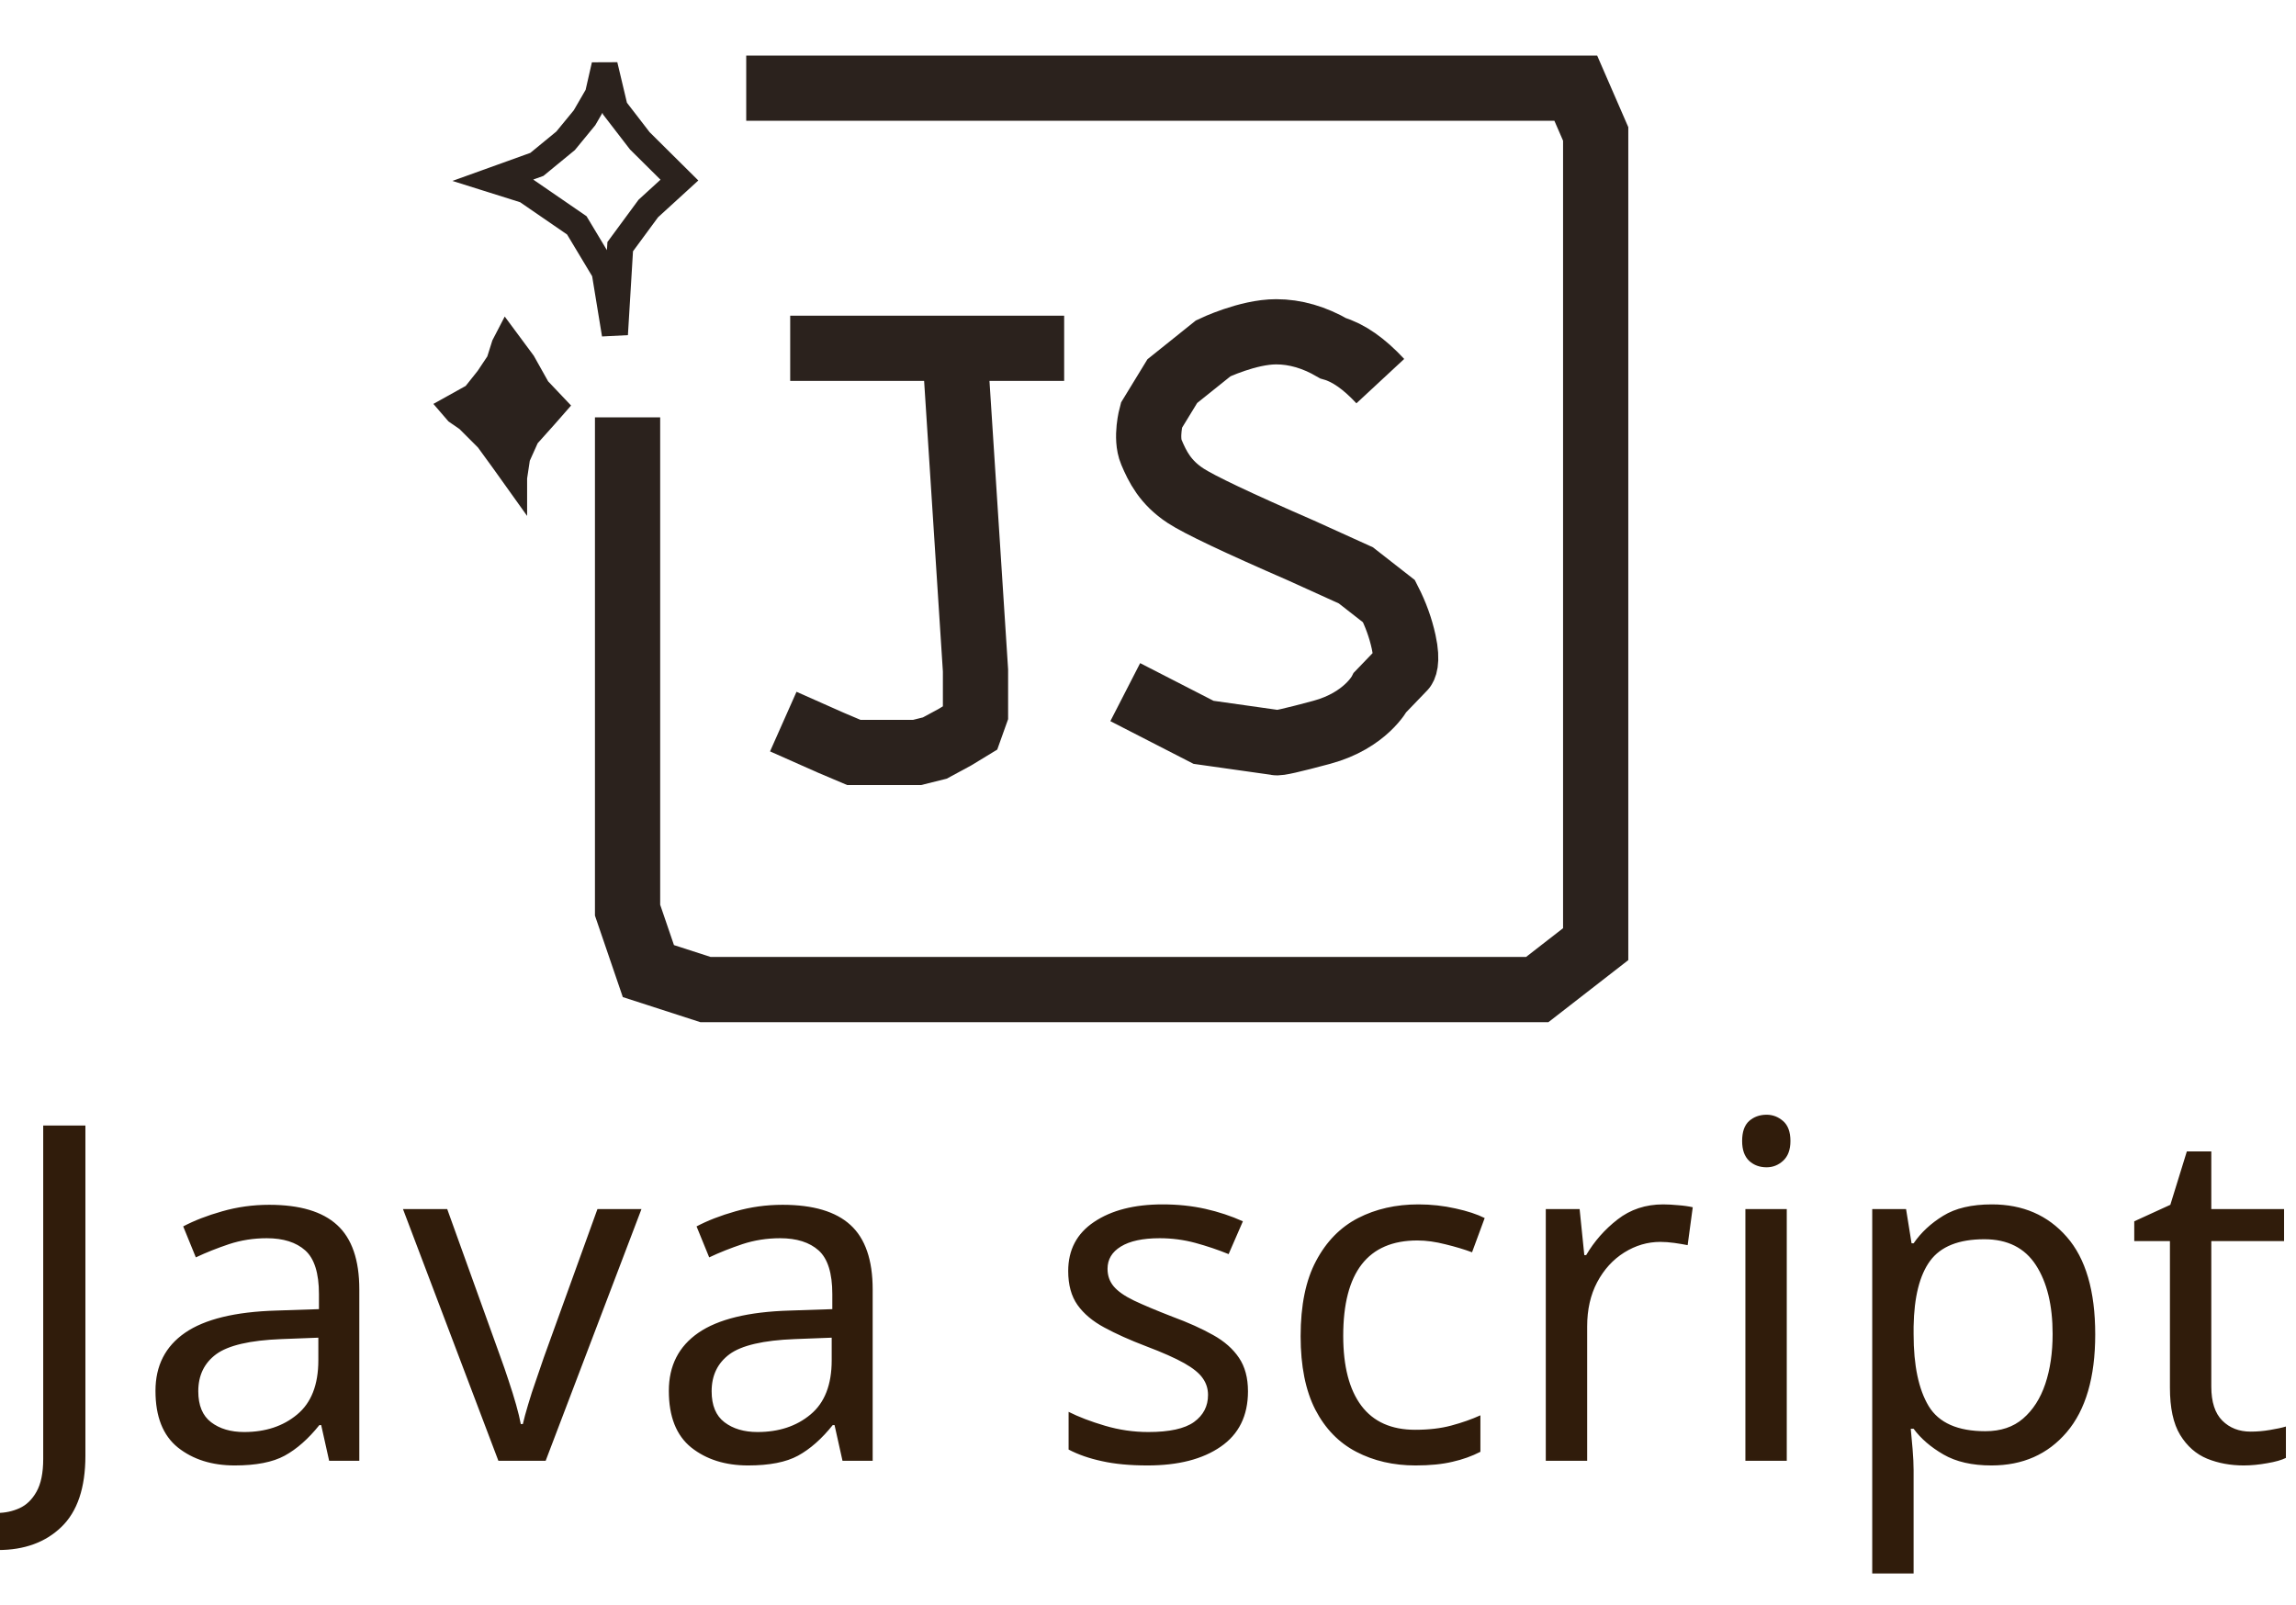
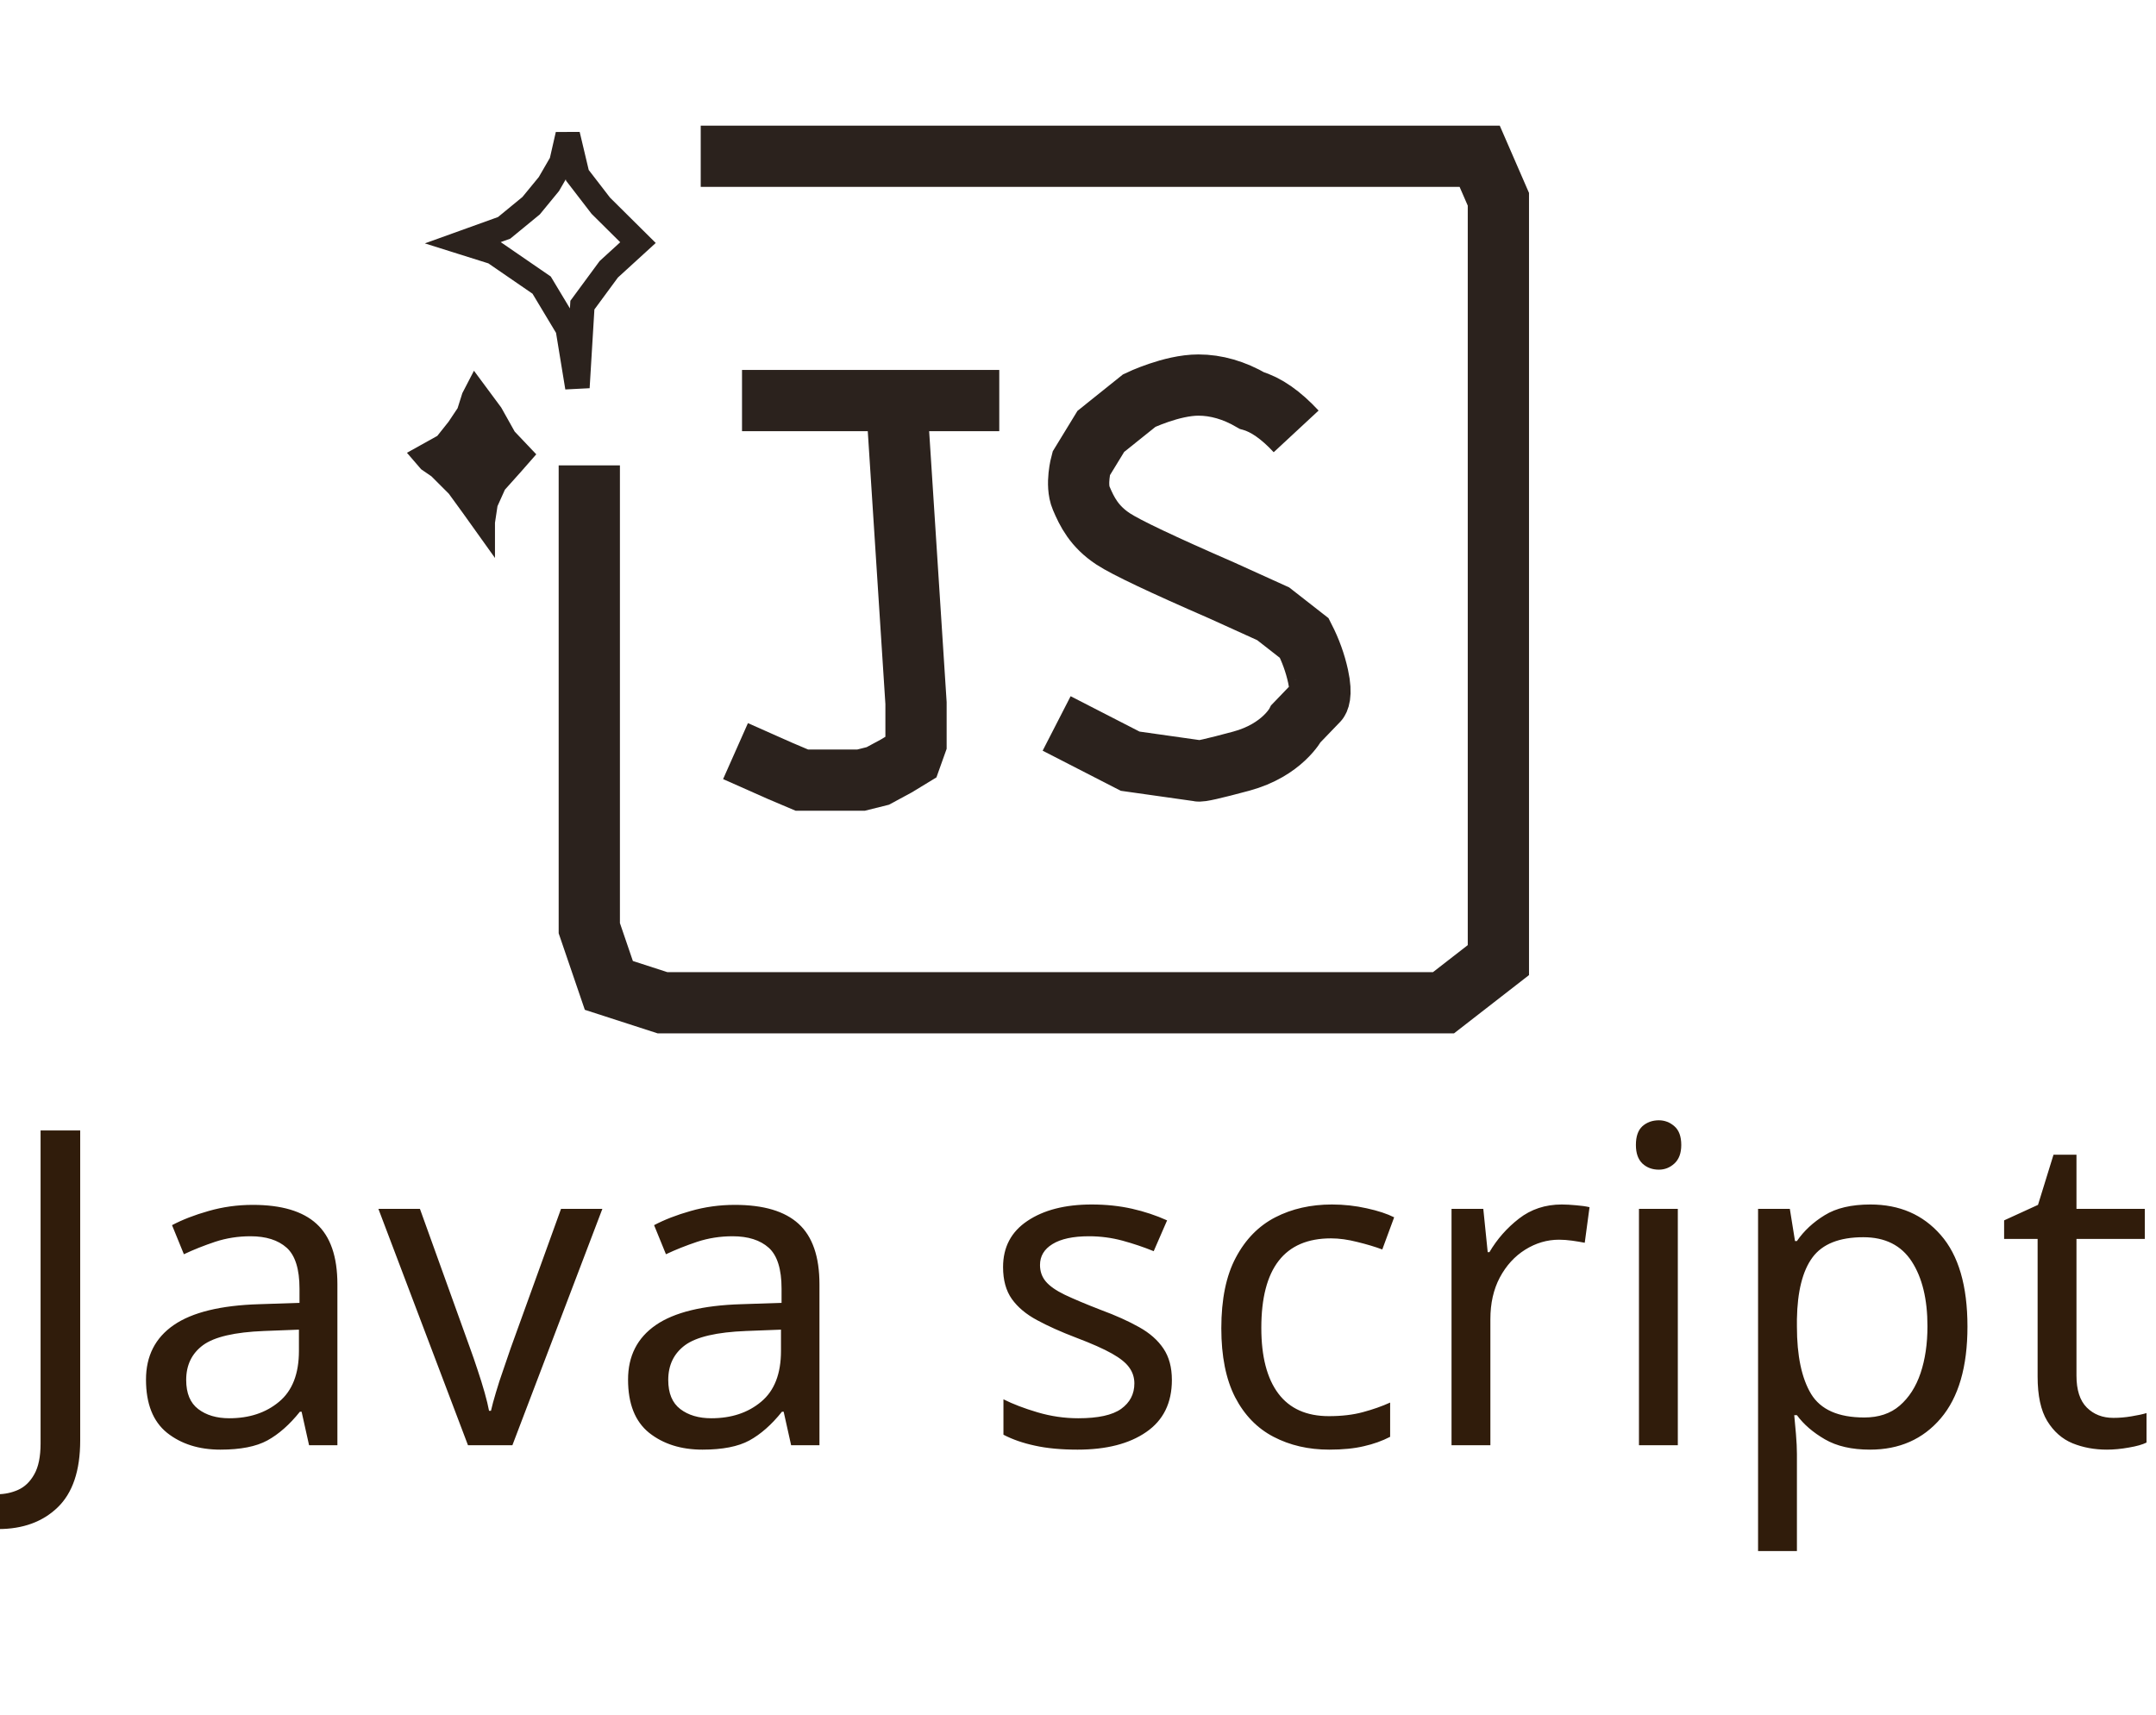
- <svg xmlns="http://www.w3.org/2000/svg" width="176px" height="123px" viewBox="0 0 176 123" version="1.1">
+ <svg xmlns="http://www.w3.org/2000/svg" width="176px" height="140px" viewBox="0 0 176 140" version="1.1">
  <g id="Page-1" stroke="none" stroke-width="1" fill="none" fill-rule="evenodd">
-     <g id="Group-64" transform="translate(0, 5)">
-       <g id="Group-32" transform="translate(34, 0)" stroke="#2B221D">
-         <polyline id="Path-188" stroke-width="5" points="14.106 26.997 14.106 64.785 15.702 69.456 20.079 70.872 83.837 70.872 88.317 67.391 88.317 5.27 86.791 1.76 23.202 1.76" />
-         <polygon id="Path-189" stroke-width="2" points="12.347 0 11.832 2.257 10.807 4.028 9.356 5.796 7.154 7.604 3.81 8.808 6.312 9.595 10.215 12.278 12.347 15.828 13.135 20.636 13.542 13.912 15.696 10.986 18.08 8.808 15.044 5.796 13.135 3.317" />
-         <path d="M0,26.107 L2.027,24.979 L3.018,23.733 L3.81,22.546 L4.206,21.289 L4.765,20.211 L6.495,22.546 L7.609,24.534 L9.1,26.107 L8.165,27.173 L6.791,28.708 L6.127,30.185 L5.906,31.649 C5.906,32.546 5.906,32.995 5.906,32.995 C5.906,32.995 5.34,32.202 4.206,30.617 L3.018,28.983 C2.035,28 1.543,27.508 1.543,27.508 C1.543,27.508 1.268,27.319 0.717,26.94 L0,26.107 Z" id="Path-190" fill="#2B221D" />
-         <polyline id="Path-191" stroke-width="5" points="26.573 21.705 38.986 21.705 47.573 21.705" />
-         <polyline id="Path-192" stroke-width="5" points="39.182 21.705 40.777 46.407 40.777 49.706 40.387 50.798 39.182 51.531 37.658 52.354 36.294 52.694 33.742 52.694 31.456 52.694 29.673 51.938 26.042 50.326" />
-         <path d="M52.256,48.068 C56.257,50.122 58.257,51.149 58.257,51.149 C58.257,51.149 60.113,51.411 63.826,51.937 C63.906,52.017 65.069,51.754 67.317,51.149 C70.689,50.24 71.808,48.068 71.808,48.068 C71.808,48.068 73.596,46.209 73.596,46.209 C73.596,46.209 73.949,45.813 73.596,44.21 C73.362,43.142 72.987,42.105 72.473,41.098 C70.78,39.775 69.934,39.114 69.934,39.114 C69.934,39.114 68.526,38.476 65.712,37.199 C60.861,35.087 57.915,33.689 56.875,33.005 C55.316,31.98 54.729,30.775 54.26,29.67 C53.791,28.566 54.26,26.846 54.26,26.846 C54.26,26.846 54.795,25.971 55.863,24.222 C57.957,22.544 59.004,21.705 59.004,21.705 C59.004,21.705 61.637,20.439 63.826,20.439 C65.286,20.439 66.742,20.861 68.197,21.705 C69.355,22.038 70.559,22.877 71.808,24.222" id="Path-193" stroke-width="5" />
+     <g id="Group-83">
+       <g id="Group-64" transform="translate(0, 11)">
+         <g id="Group-32" transform="translate(34, 0)" stroke="#2B221D">
+           <polyline id="Path-188" stroke-width="5" points="14.106 26.997 14.106 64.785 15.702 69.456 20.079 70.872 83.837 70.872 88.317 67.391 88.317 5.27 86.791 1.76 23.202 1.76" />
+           <polygon id="Path-189" stroke-width="2" points="12.347 0 11.832 2.257 10.807 4.028 9.356 5.796 7.154 7.604 3.81 8.808 6.312 9.595 10.215 12.278 12.347 15.828 13.135 20.636 13.542 13.912 15.696 10.986 18.08 8.808 15.044 5.796 13.135 3.317" />
+           <path d="M0,26.107 L2.027,24.979 L3.018,23.733 L3.81,22.546 L4.206,21.289 L4.765,20.211 L6.495,22.546 L7.609,24.534 L9.1,26.107 L8.165,27.173 L6.791,28.708 L6.127,30.185 L5.906,31.649 C5.906,32.546 5.906,32.995 5.906,32.995 C5.906,32.995 5.34,32.202 4.206,30.617 L3.018,28.983 C2.035,28 1.543,27.508 1.543,27.508 C1.543,27.508 1.268,27.319 0.717,26.94 L0,26.107 Z" id="Path-190" fill="#2B221D" />
+           <polyline id="Path-191" stroke-width="5" points="26.573 21.705 38.986 21.705 47.573 21.705" />
+           <polyline id="Path-192" stroke-width="5" points="39.182 21.705 40.777 46.407 40.777 49.706 40.387 50.798 39.182 51.531 37.658 52.354 36.294 52.694 33.742 52.694 31.456 52.694 29.673 51.938 26.042 50.326" />
+           <path d="M52.256,48.068 C56.257,50.122 58.257,51.149 58.257,51.149 C58.257,51.149 60.113,51.411 63.826,51.937 C63.906,52.017 65.069,51.754 67.317,51.149 C70.689,50.24 71.808,48.068 71.808,48.068 C71.808,48.068 73.596,46.209 73.596,46.209 C73.596,46.209 73.949,45.813 73.596,44.21 C73.362,43.142 72.987,42.105 72.473,41.098 C70.78,39.775 69.934,39.114 69.934,39.114 C69.934,39.114 68.526,38.476 65.712,37.199 C60.861,35.087 57.915,33.689 56.875,33.005 C55.316,31.98 54.729,30.775 54.26,29.67 C53.791,28.566 54.26,26.846 54.26,26.846 C54.26,26.846 54.795,25.971 55.863,24.222 C57.957,22.544 59.004,21.705 59.004,21.705 C59.004,21.705 61.637,20.439 63.826,20.439 C65.286,20.439 66.742,20.861 68.197,21.705 C69.355,22.038 70.559,22.877 71.808,24.222" id="Path-193" stroke-width="5" />
+         </g>
+         <text id="Java-script" font-family="BobbyJonesSoft-Regular, Bobby Jones Soft" font-size="36" font-weight="normal" letter-spacing="0.434" fill="#301C0B">
+           <tspan x="0" y="107">Java script</tspan>
+         </text>
      </g>
-       <text id="Java-script" font-family="BobbyJonesSoft-Regular, Bobby Jones Soft" font-size="36" font-weight="normal" letter-spacing="0.434" fill="#301C0B">
-         <tspan x="0" y="107">Java script</tspan>
-       </text>
+       <rect id="Rectangle" x="0" y="0" width="176" height="140" />
    </g>
  </g>
</svg>
